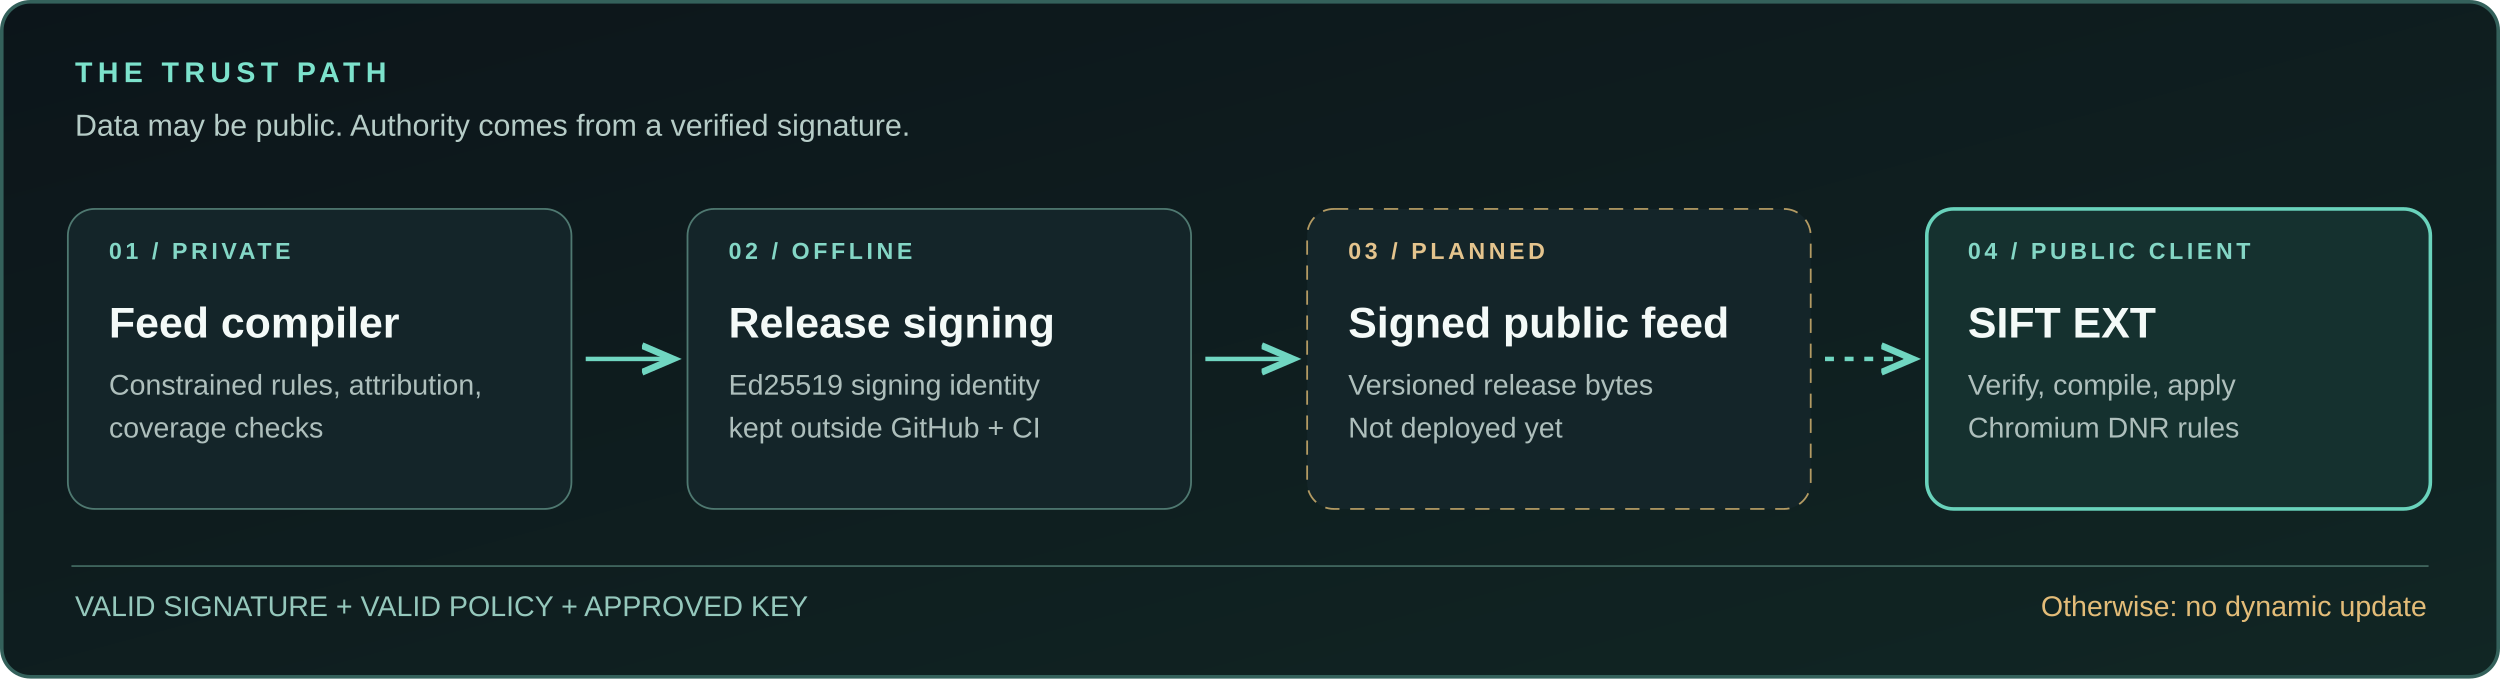
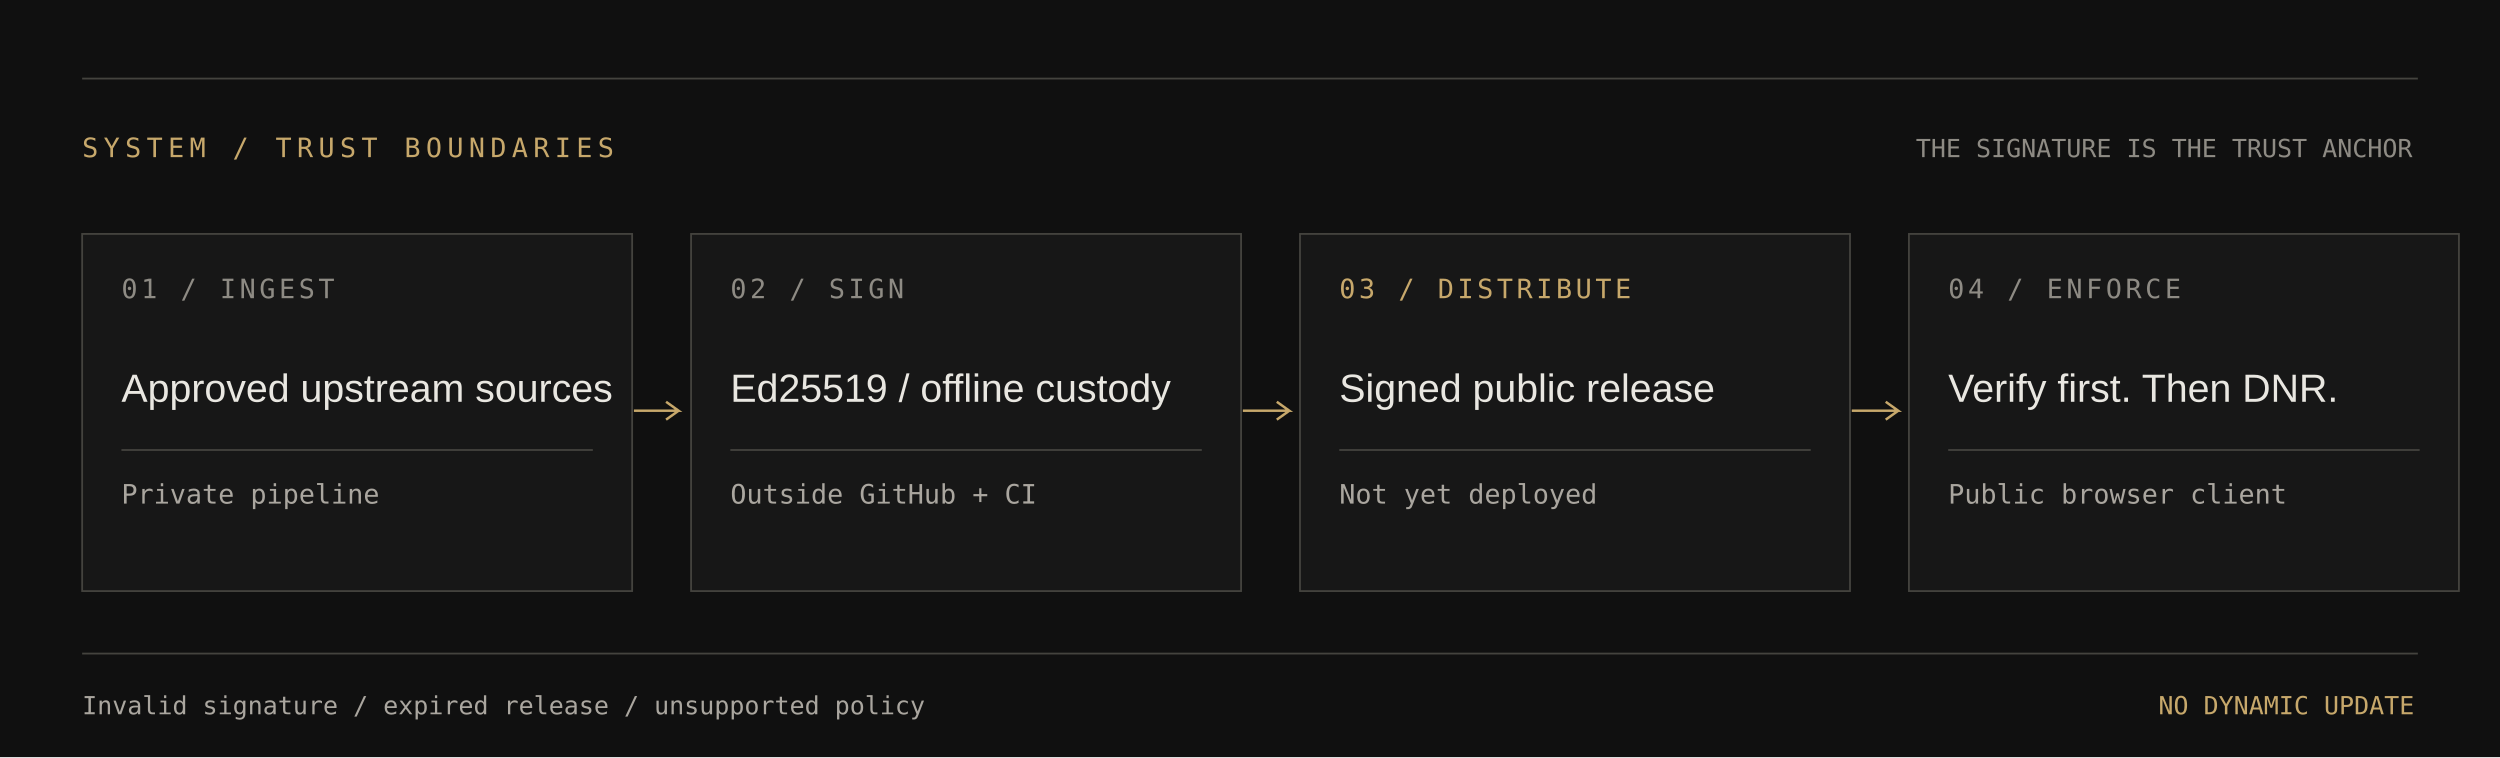
- <svg xmlns="http://www.w3.org/2000/svg" width="1400" height="380" viewBox="0 0 1400 380" role="img" aria-labelledby="title desc">
-   <defs>
-     <linearGradient id="surface" x1="0" y1="0" x2="1" y2="1">
-       <stop stop-color="#0c151a" />
-       <stop offset="1" stop-color="#112624" />
-     </linearGradient>
-     <marker id="arrow" markerWidth="9" markerHeight="9" refX="7" refY="4" orient="auto">
-       <path d="M0 1 L7 4 L0 7" fill="none" stroke="#70d6c1" stroke-width="1.5" />
-     </marker>
-   </defs>
-   <rect x="1" y="1" width="1398" height="378" rx="16" fill="url(#surface)" stroke="#34615b" stroke-width="2" />
-   <text x="42" y="46" font-family="Arial, sans-serif" font-size="16" font-weight="700" letter-spacing="3" fill="#7ce2cc">THE TRUST PATH</text>
-   <text x="42" y="76" font-family="Arial, sans-serif" font-size="17" fill="#b6ccc7">Data may be public. Authority comes from a verified signature.</text>
-   <g font-family="Arial, sans-serif">
-     <rect x="38" y="117" width="282" height="168" rx="15" fill="#142529" stroke="#4f7971" />
-     <text x="61" y="145" fill="#84d7c6" font-size="13" font-weight="700" letter-spacing="2">01 / PRIVATE</text>
-     <text x="61" y="189" fill="#f4faf8" font-size="24" font-weight="700">Feed compiler</text>
-     <text x="61" y="221" fill="#aebfbc" font-size="16">Constrained rules, attribution,</text>
-     <text x="61" y="245" fill="#aebfbc" font-size="16">coverage checks</text>
-     <rect x="385" y="117" width="282" height="168" rx="15" fill="#142529" stroke="#4f7971" />
-     <text x="408" y="145" fill="#84d7c6" font-size="13" font-weight="700" letter-spacing="2">02 / OFFLINE</text>
-     <text x="408" y="189" fill="#f4faf8" font-size="24" font-weight="700">Release signing</text>
-     <text x="408" y="221" fill="#aebfbc" font-size="16">Ed25519 signing identity</text>
-     <text x="408" y="245" fill="#aebfbc" font-size="16">kept outside GitHub + CI</text>
-     <rect x="732" y="117" width="282" height="168" rx="15" fill="#142529" stroke="#b49b63" stroke-dasharray="8 6" />
-     <text x="755" y="145" fill="#e4c48d" font-size="13" font-weight="700" letter-spacing="2">03 / PLANNED</text>
-     <text x="755" y="189" fill="#f4faf8" font-size="24" font-weight="700">Signed public feed</text>
-     <text x="755" y="221" fill="#aebfbc" font-size="16">Versioned release bytes</text>
-     <text x="755" y="245" fill="#aebfbc" font-size="16">Not deployed yet</text>
-     <rect x="1079" y="117" width="282" height="168" rx="15" fill="#15312f" stroke="#69d3bc" stroke-width="2" />
-     <text x="1102" y="145" fill="#84d7c6" font-size="13" font-weight="700" letter-spacing="2">04 / PUBLIC CLIENT</text>
-     <text x="1102" y="189" fill="#f4faf8" font-size="24" font-weight="700">SIFT EXT</text>
-     <text x="1102" y="221" fill="#aebfbc" font-size="16">Verify, compile, apply</text>
-     <text x="1102" y="245" fill="#aebfbc" font-size="16">Chromium DNR rules</text>
+ <svg xmlns="http://www.w3.org/2000/svg" width="1400" height="424" viewBox="0 0 1400 424" role="img" aria-labelledby="title desc">
+   <rect width="1400" height="424" fill="#101010" />
+   <path d="M46 44 H1354 M46 366 H1354" stroke="#44433e" stroke-width="1" />
+   <text x="46" y="88" fill="#c7a86b" font-family="ui-monospace, Menlo, Consolas, monospace" font-size="15" letter-spacing="3">SYSTEM / TRUST BOUNDARIES</text>
+   <text x="1351" y="88" text-anchor="end" fill="#8e8b84" font-family="ui-monospace, Menlo, Consolas, monospace" font-size="14">THE SIGNATURE IS THE TRUST ANCHOR</text>
+   <g>
+     <rect x="46" y="131" width="308" height="200" fill="#171717" stroke="#44433e" stroke-width="1" />
+     <text x="68" y="167" fill="#8e8b84" font-family="ui-monospace, Menlo, Consolas, monospace" font-size="15" letter-spacing="2">01 / INGEST</text>
+     <text x="68" y="225" fill="#e9e7e1" font-family="-apple-system, BlinkMacSystemFont, 'Segoe UI', Arial, sans-serif" font-size="22" font-weight="500">Approved upstream sources</text>
+     <path d="M68 252 H332" stroke="#44433e" />
+     <text x="68" y="282" fill="#aaa69f" font-family="ui-monospace, Menlo, Consolas, monospace" font-size="15">Private pipeline</text>
  </g>
-   <g stroke="#70d6c1" fill="none" stroke-width="2.5" marker-end="url(#arrow)">
-     <path d="M328 201 H377" />
-     <path d="M675 201 H724" />
-     <path d="M1022 201 H1071" stroke-dasharray="5 6" />
+   <g>
+     <rect x="387" y="131" width="308" height="200" fill="#171717" stroke="#44433e" stroke-width="1" />
+     <text x="409" y="167" fill="#8e8b84" font-family="ui-monospace, Menlo, Consolas, monospace" font-size="15" letter-spacing="2">02 / SIGN</text>
+     <text x="409" y="225" fill="#e9e7e1" font-family="-apple-system, BlinkMacSystemFont, 'Segoe UI', Arial, sans-serif" font-size="22" font-weight="500">Ed25519 / offline custody</text>
+     <path d="M409 252 H673" stroke="#44433e" />
+     <text x="409" y="282" fill="#aaa69f" font-family="ui-monospace, Menlo, Consolas, monospace" font-size="15">Outside GitHub + CI</text>
  </g>
-   <path d="M40 317 H1360" stroke="#40665e" />
-   <text x="42" y="345" font-family="Arial, sans-serif" font-size="16" fill="#95c8bc">VALID SIGNATURE + VALID POLICY + APPROVED KEY</text>
-   <text x="1359" y="345" text-anchor="end" font-family="Arial, sans-serif" font-size="16" fill="#e3bc78">Otherwise: no dynamic update</text>
+   <g>
+     <rect x="728" y="131" width="308" height="200" fill="#171717" stroke="#44433e" stroke-width="1" />
+     <text x="750" y="167" fill="#c7a86b" font-family="ui-monospace, Menlo, Consolas, monospace" font-size="15" letter-spacing="2">03 / DISTRIBUTE</text>
+     <text x="750" y="225" fill="#e9e7e1" font-family="-apple-system, BlinkMacSystemFont, 'Segoe UI', Arial, sans-serif" font-size="22" font-weight="500">Signed public release</text>
+     <path d="M750 252 H1014" stroke="#44433e" />
+     <text x="750" y="282" fill="#aaa69f" font-family="ui-monospace, Menlo, Consolas, monospace" font-size="15">Not yet deployed</text>
+   </g>
+   <g>
+     <rect x="1069" y="131" width="308" height="200" fill="#171717" stroke="#44433e" stroke-width="1" />
+     <text x="1091" y="167" fill="#8e8b84" font-family="ui-monospace, Menlo, Consolas, monospace" font-size="15" letter-spacing="2">04 / ENFORCE</text>
+     <text x="1091" y="225" fill="#e9e7e1" font-family="-apple-system, BlinkMacSystemFont, 'Segoe UI', Arial, sans-serif" font-size="22" font-weight="500">Verify first. Then DNR.</text>
+     <path d="M1091 252 H1355" stroke="#44433e" />
+     <text x="1091" y="282" fill="#aaa69f" font-family="ui-monospace, Menlo, Consolas, monospace" font-size="15">Public browser client</text>
+   </g>
+   <g stroke="#c7a86b" stroke-width="1.4" fill="none">
+     <path d="M355 230 H380 l-7 -5 m7 5 l-7 5" />
+     <path d="M696 230 H722 l-7 -5 m7 5 l-7 5" />
+     <path d="M1037 230 H1063 l-7 -5 m7 5 l-7 5" />
+   </g>
+   <text x="46" y="400" fill="#aaa69f" font-family="ui-monospace, Menlo, Consolas, monospace" font-size="14">Invalid signature / expired release / unsupported policy</text>
+   <text x="1352" y="400" text-anchor="end" fill="#c7a86b" font-family="ui-monospace, Menlo, Consolas, monospace" font-size="14">NO DYNAMIC UPDATE</text>
</svg>
